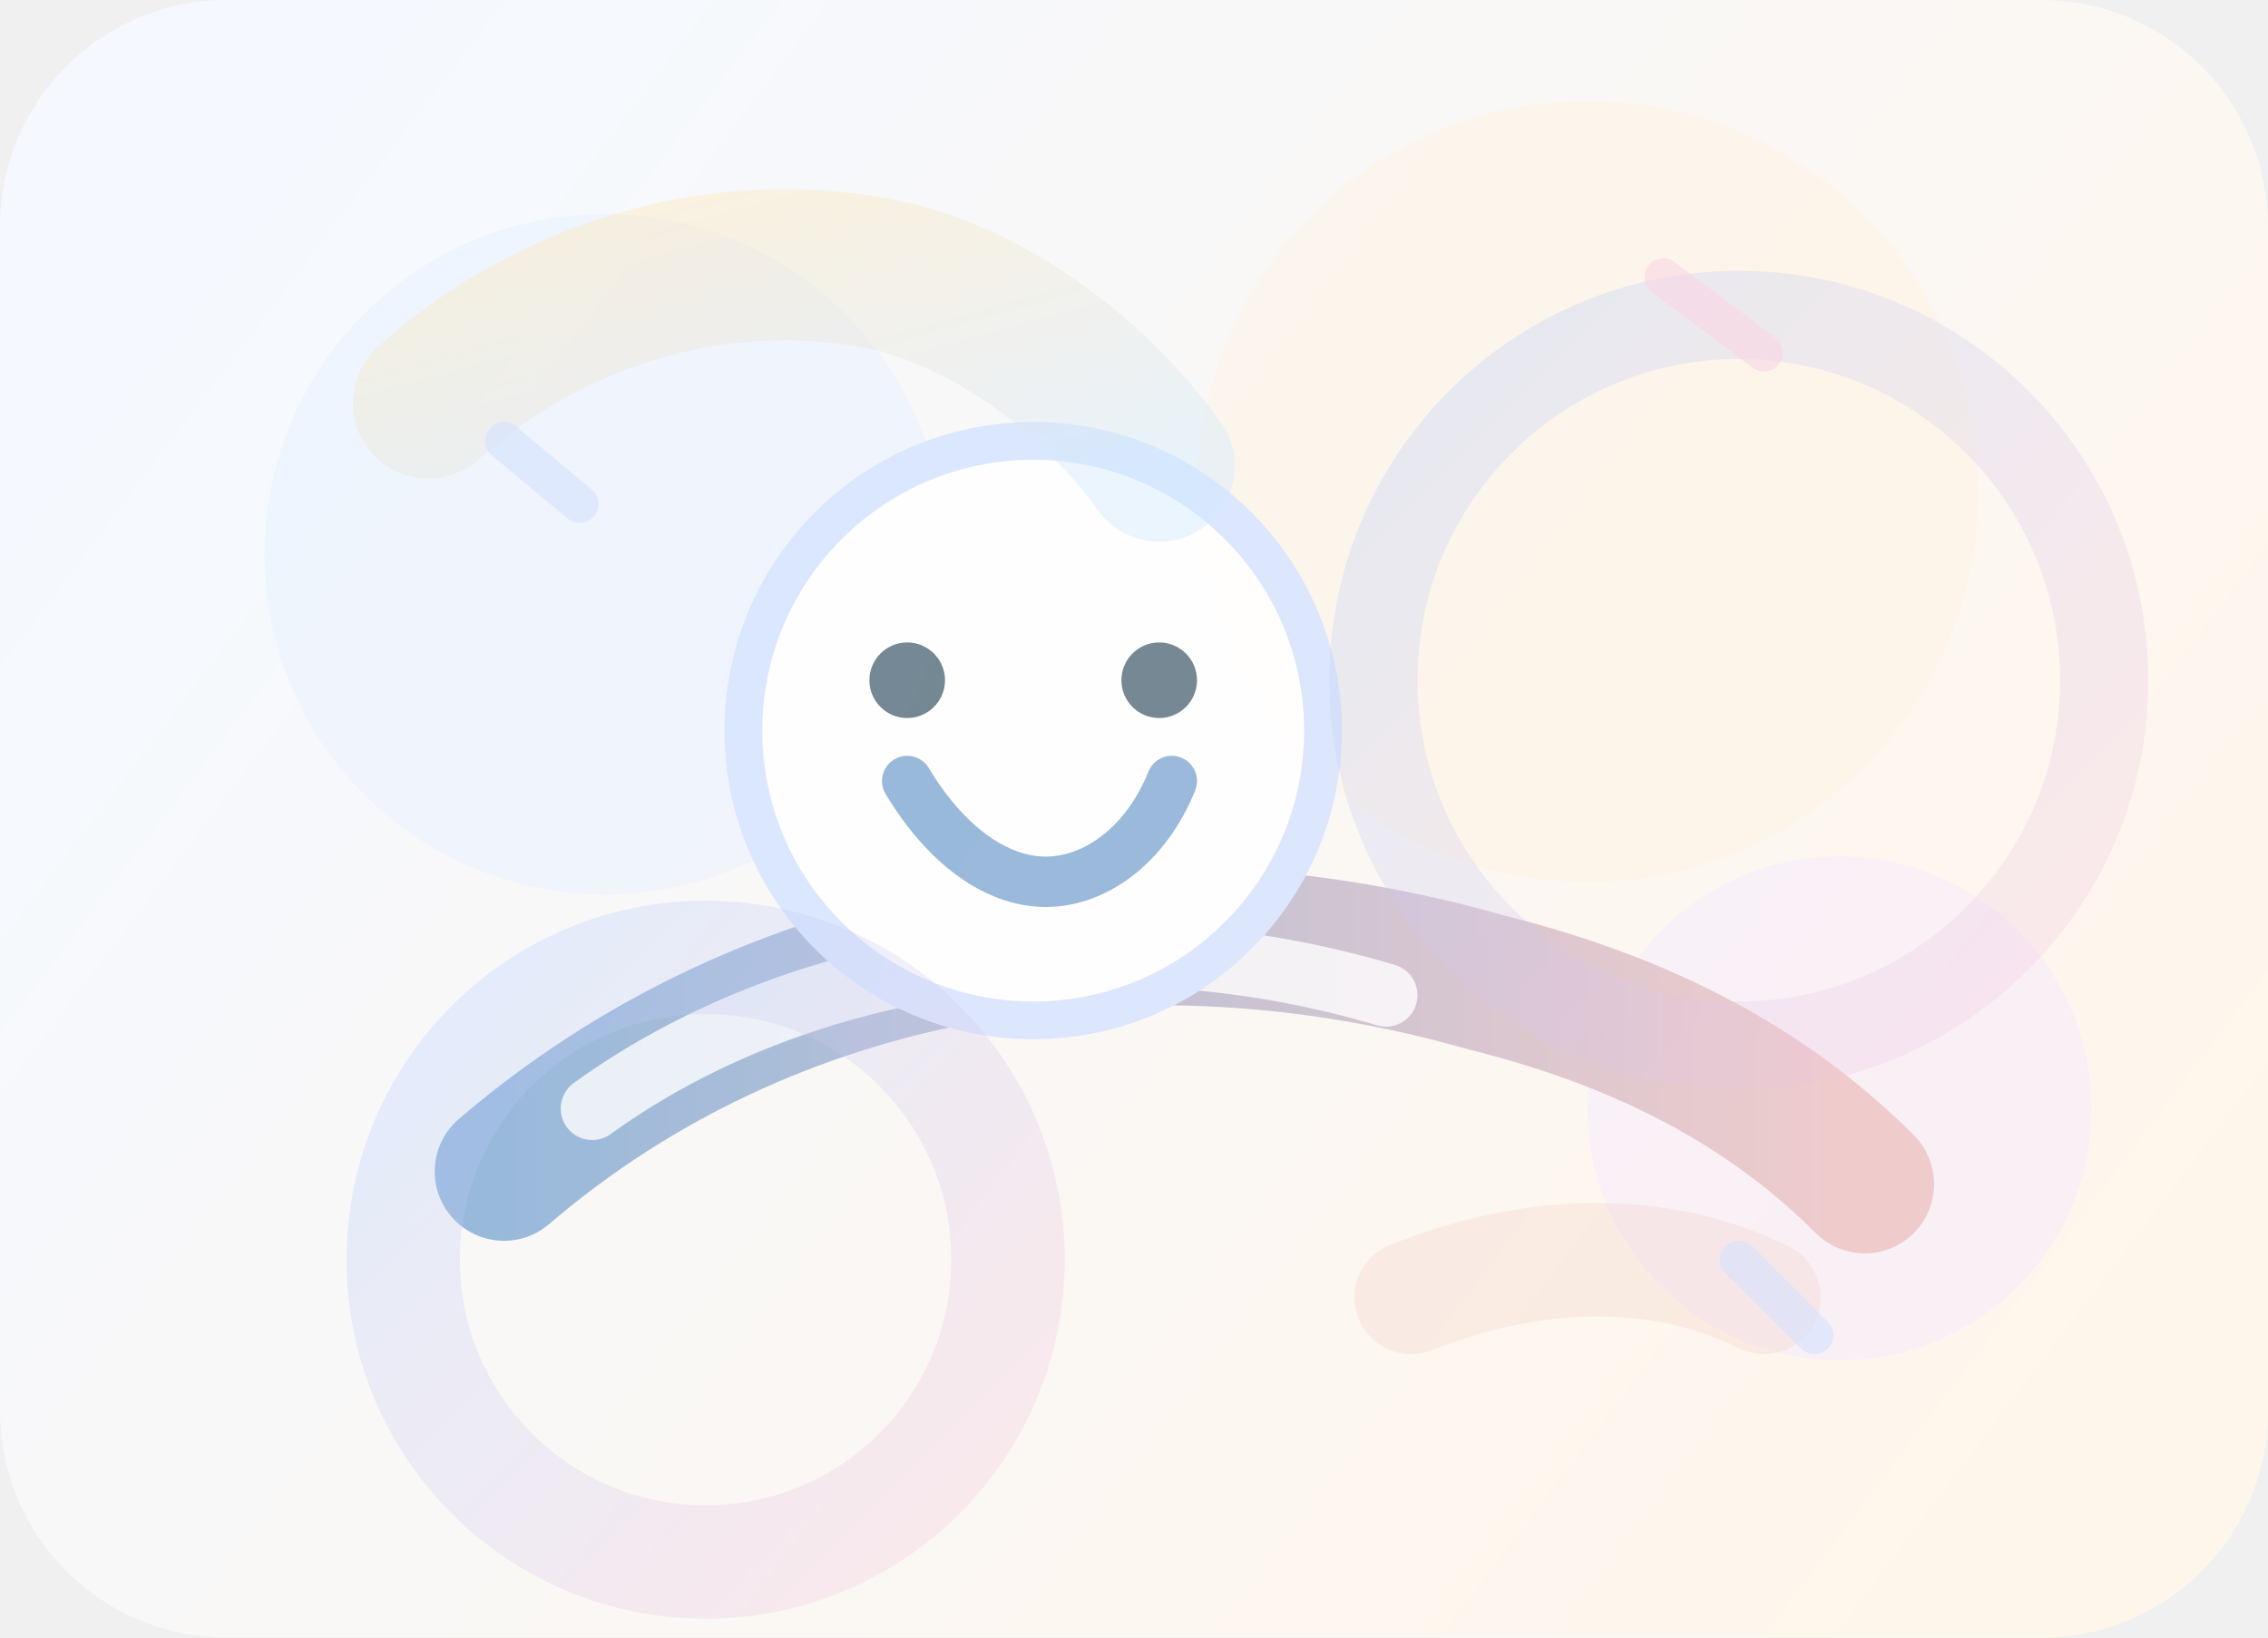
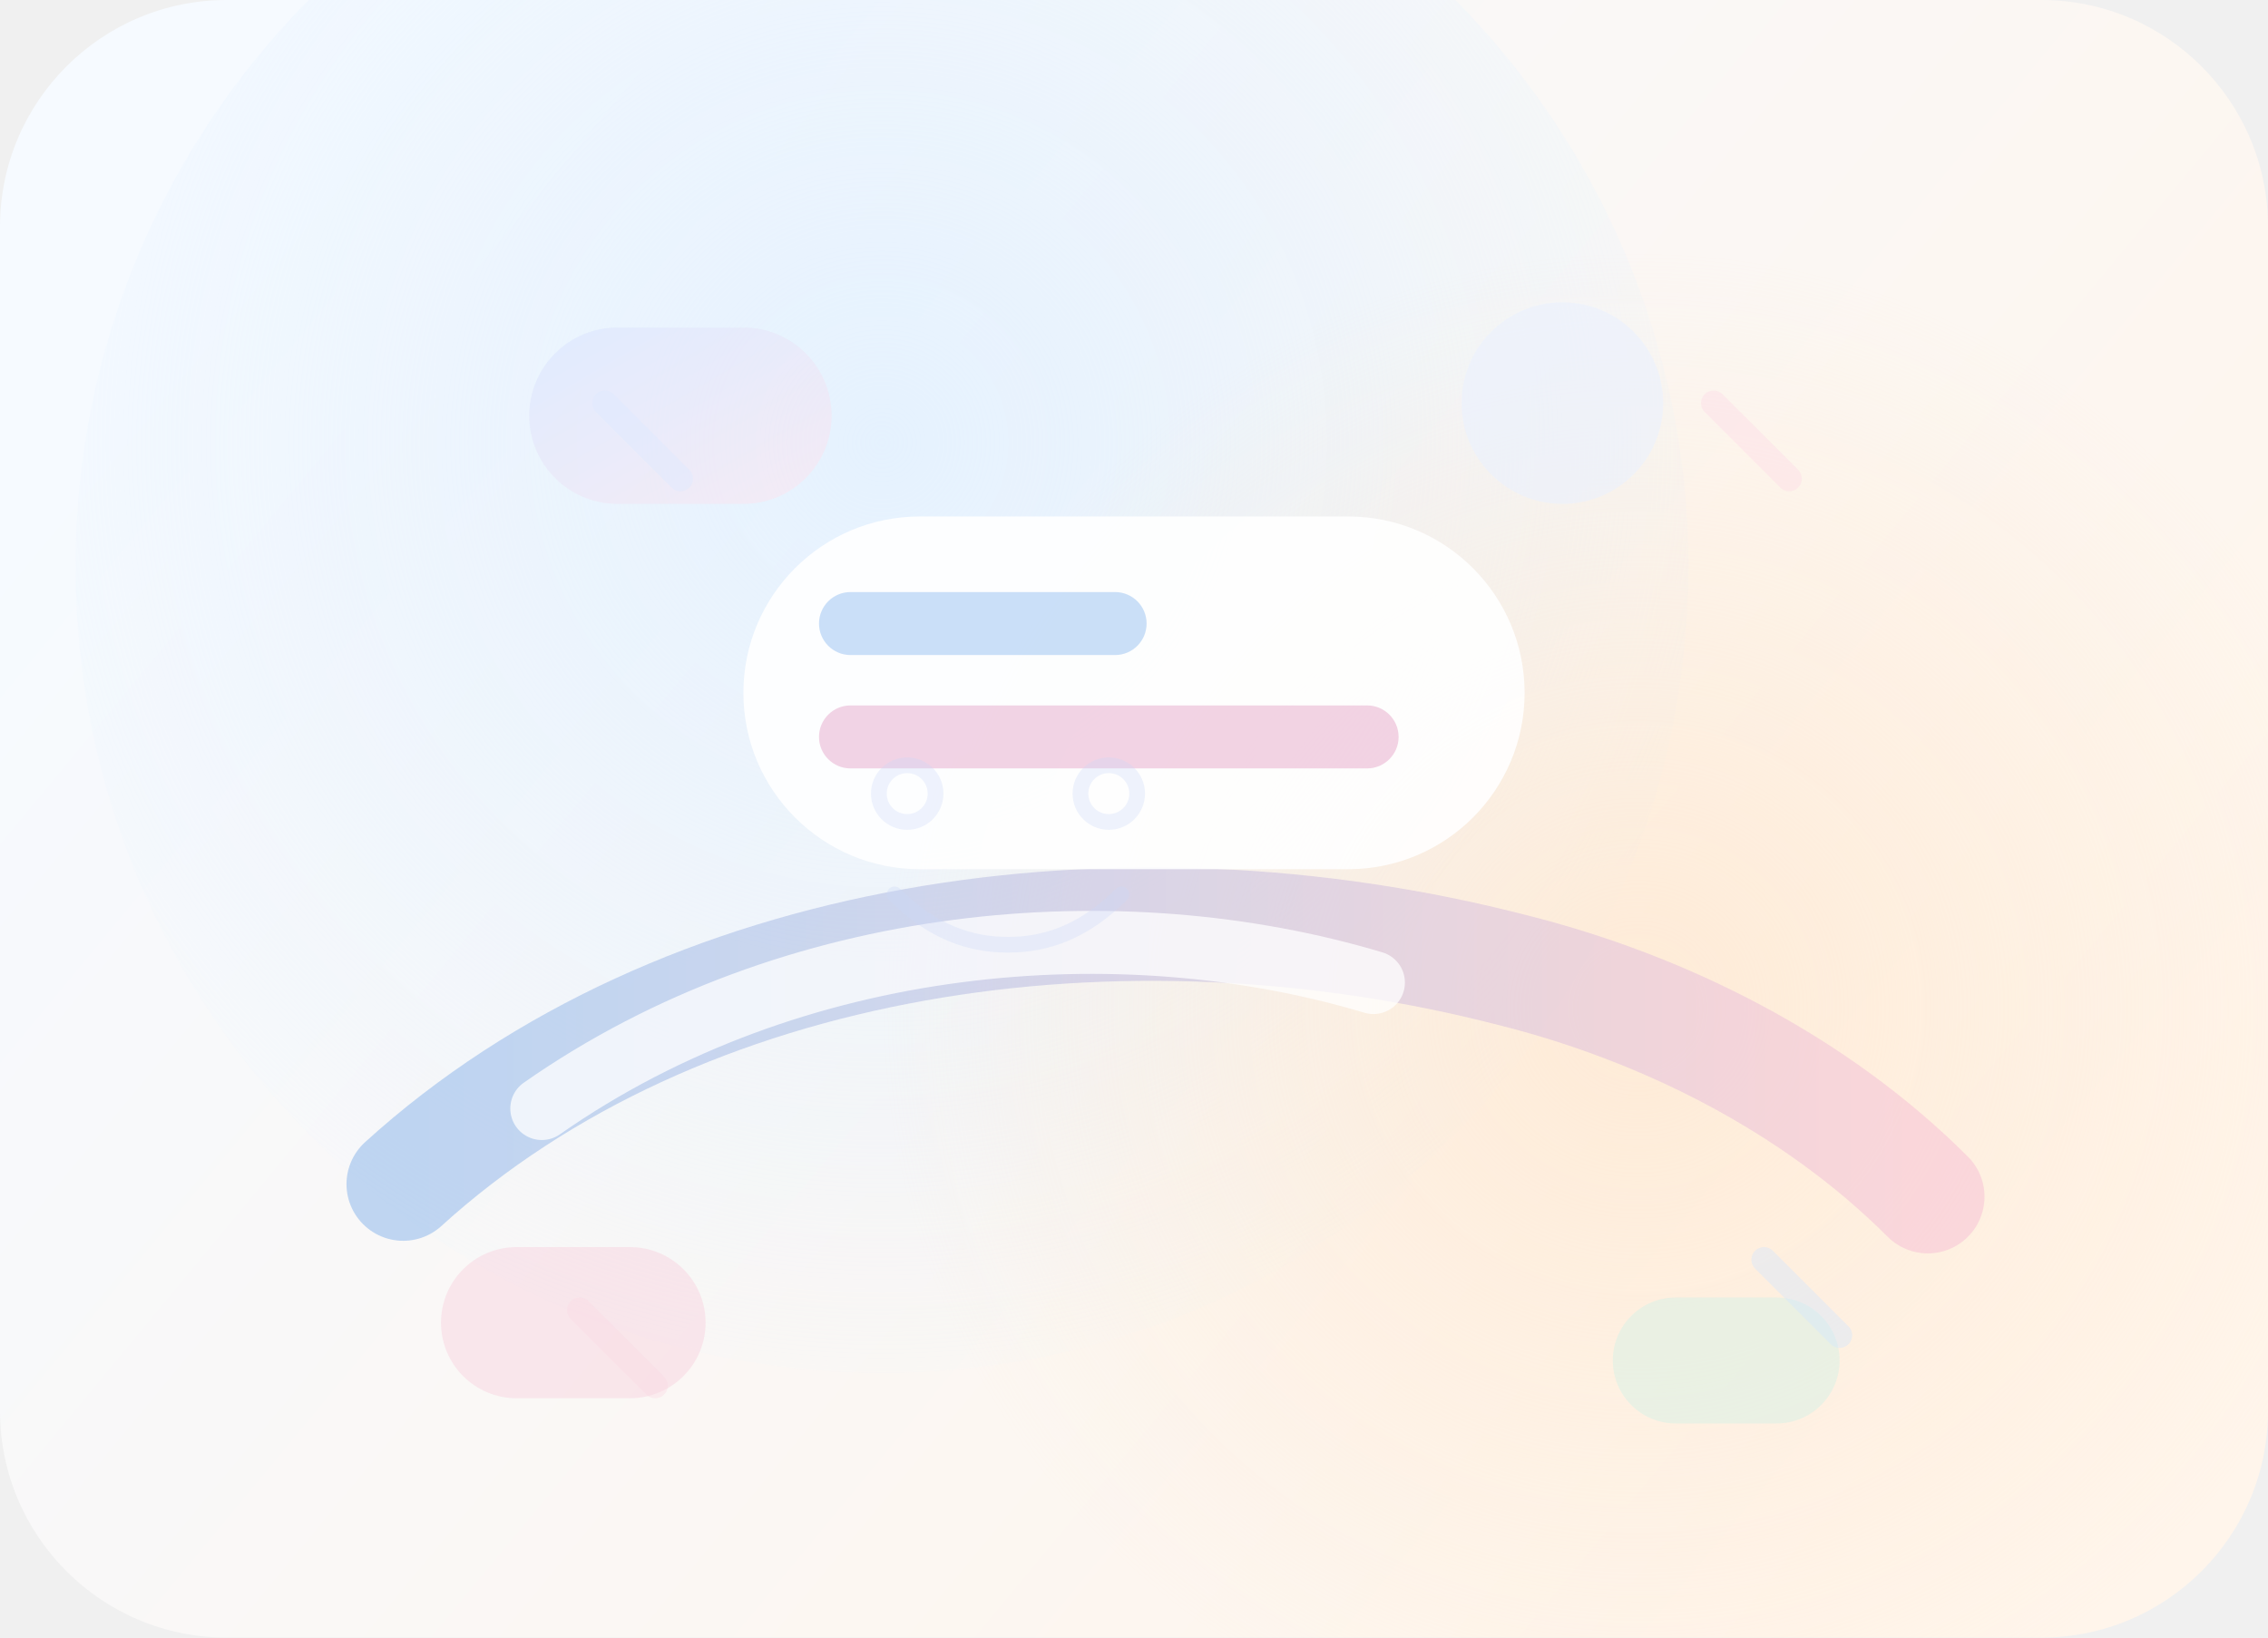
<svg xmlns="http://www.w3.org/2000/svg" width="360" height="260" viewBox="0 0 360 260" fill="none">
  <defs>
-     <linearGradient id="hero-bg" x1="40" y1="24" x2="320" y2="236" gradientUnits="userSpaceOnUse">
-       <stop offset="0" stop-color="#F5F9FF" />
-       <stop offset="1" stop-color="#FFF6EB" />
+     <linearGradient id="hero-bg" x1="48" y1="24" x2="304" y2="236" gradientUnits="userSpaceOnUse">
+       <stop offset="0" stop-color="#F6FAFF" />
+       <stop offset="1" stop-color="#FFF5EB" />
    </linearGradient>
-     <linearGradient id="hero-ring" x1="0" y1="0" x2="1" y2="1" gradientUnits="objectBoundingBox">
-       <stop offset="0" stop-color="#A9C8FF" />
-       <stop offset="1" stop-color="#F8C7DA" />
+     <radialGradient id="hero-glow" cx="0" cy="0" r="1" gradientUnits="userSpaceOnUse" gradientTransform="translate(140 70) rotate(45) scale(160)">
+       <stop offset="0" stop-color="#E3F1FF" stop-opacity="0.9" />
+       <stop offset="1" stop-color="#E3F1FF" stop-opacity="0" />
+     </radialGradient>
+     <radialGradient id="hero-peach" cx="0" cy="0" r="1" gradientUnits="userSpaceOnUse" gradientTransform="translate(260 160) rotate(35) scale(120)">
+       <stop offset="0" stop-color="#FFE8D0" stop-opacity="0.8" />
+       <stop offset="1" stop-color="#FFE8D0" stop-opacity="0" />
+     </radialGradient>
+     <linearGradient id="hero-wave" x1="0" y1="0" x2="1" y2="0" gradientUnits="objectBoundingBox">
+       <stop offset="0" stop-color="#9FC2ED" />
+       <stop offset="1" stop-color="#F8C9D7" />
    </linearGradient>
-     <linearGradient id="hero-blob" x1="0" y1="0" x2="1" y2="1" gradientUnits="objectBoundingBox">
-       <stop offset="0" stop-color="#FFE5B4" />
-       <stop offset="1" stop-color="#CFE8FF" />
-     </linearGradient>
-     <linearGradient id="hero-line" x1="0" y1="0" x2="1" y2="0" gradientUnits="objectBoundingBox">
-       <stop offset="0" stop-color="#8FB3D8" />
-       <stop offset="1" stop-color="#F0C7C7" />
+     <linearGradient id="hero-pill" x1="0" y1="0" x2="1" y2="1" gradientUnits="objectBoundingBox">
+       <stop offset="0" stop-color="#D6E4FF" />
+       <stop offset="1" stop-color="#FFE4EC" />
    </linearGradient>
  </defs>
-   <rect x="0" y="0" width="360" height="260" rx="36" fill="url(#hero-bg)" />
-   <g opacity="0.45">
-     <circle cx="96" cy="88" r="54" fill="#E7F0FF" />
-     <circle cx="252" cy="78" r="62" fill="#FFF2E0" />
-     <circle cx="292" cy="176" r="40" fill="#F4E8FF" />
+   <rect width="360" height="260" rx="36" fill="url(#hero-bg)" />
+   <circle cx="140" cy="90" r="128" fill="url(#hero-glow)" />
+   <circle cx="260" cy="160" r="120" fill="url(#hero-peach)" />
+   <path d="M64 188C108 148 178 138 240 154C264 160 288 172 306 190" stroke="url(#hero-wave)" stroke-width="18" stroke-linecap="round" opacity="0.65" />
+   <path d="M86 176C126 148 178 144 218 156" stroke="#FFFFFF" stroke-width="10" stroke-linecap="round" opacity="0.75" />
+   <g opacity="0.9">
+     <rect x="118" y="82" width="124" height="56" rx="28" fill="white" />
+     <rect x="130" y="94" width="52" height="10" rx="5" fill="#C7DDF7" />
+     <rect x="130" y="112" width="92" height="10" rx="5" fill="#F2CFE2" />
  </g>
-   <g opacity="0.9">
-     <path d="M80 186C122 150 180 140 236 156C260 162 280 172 296 188" stroke="url(#hero-line)" stroke-width="22" stroke-linecap="round" />
-     <path d="M94 176C130 150 180 146 220 158" stroke="#FFFFFF" stroke-width="10" stroke-linecap="round" opacity="0.8" />
-     <circle cx="164" cy="116" r="46" fill="#FFFFFF" stroke="#D8E6FF" stroke-width="6" />
-     <circle cx="144" cy="108" r="6" fill="#4B6575" opacity="0.85" />
-     <circle cx="184" cy="108" r="6" fill="#4B6575" opacity="0.85" />
-     <path d="M144 124C150 134 158 140 166 140C174 140 182 134 186 124" stroke="#8FB3D8" stroke-width="8" stroke-linecap="round" />
+   <g opacity="0.55">
+     <rect x="84" y="52" width="48" height="28" rx="14" fill="url(#hero-pill)" />
+     <rect x="232" y="48" width="32" height="32" rx="16" fill="#E9F1FF" />
+     <rect x="70" y="198" width="42" height="24" rx="12" fill="#F8D7E2" />
+     <rect x="256" y="206" width="36" height="20" rx="10" fill="#D9F1E6" />
  </g>
-   <g opacity="0.28">
-     <circle cx="112" cy="200" r="48" stroke="url(#hero-ring)" stroke-width="18" />
-     <circle cx="276" cy="108" r="58" stroke="url(#hero-ring)" stroke-width="14" />
+   <g opacity="0.4" stroke-width="4" stroke-linecap="round">
+     <path d="M96 64L108 76" stroke="#DCE8FF" />
+     <path d="M272 64L284 76" stroke="#FCD9E6" />
+     <path d="M280 200L292 212" stroke="#D1E5FF" />
+     <path d="M92 208L104 220" stroke="#FAD9E3" />
  </g>
-   <g opacity="0.4">
-     <path d="M68 64C88 46 116 38 142 44C158 48 174 60 184 74" stroke="url(#hero-blob)" stroke-width="24" stroke-linecap="round" />
-   </g>
-   <g opacity="0.32">
-     <path d="M224 206C244 198 264 198 280 206" stroke="#F3CFC7" stroke-width="18" stroke-linecap="round" />
-   </g>
-   <g opacity="0.6">
-     <path d="M80 70L92 80" stroke="#D3E1FF" stroke-width="6" stroke-linecap="round" />
-     <path d="M264 44L280 56" stroke="#FAD6E2" stroke-width="6" stroke-linecap="round" />
-     <path d="M276 200L288 212" stroke="#D3E1FF" stroke-width="6" stroke-linecap="round" />
+   <g opacity="0.3" stroke="#CAD8F7" stroke-width="2.5">
+     <path d="M142 142C148 148 154 150 160 150C166 150 172 148 178 142" stroke-linecap="round" />
+     <circle cx="144" cy="126" r="4.5" />
+     <circle cx="176" cy="126" r="4.5" />
  </g>
</svg>
